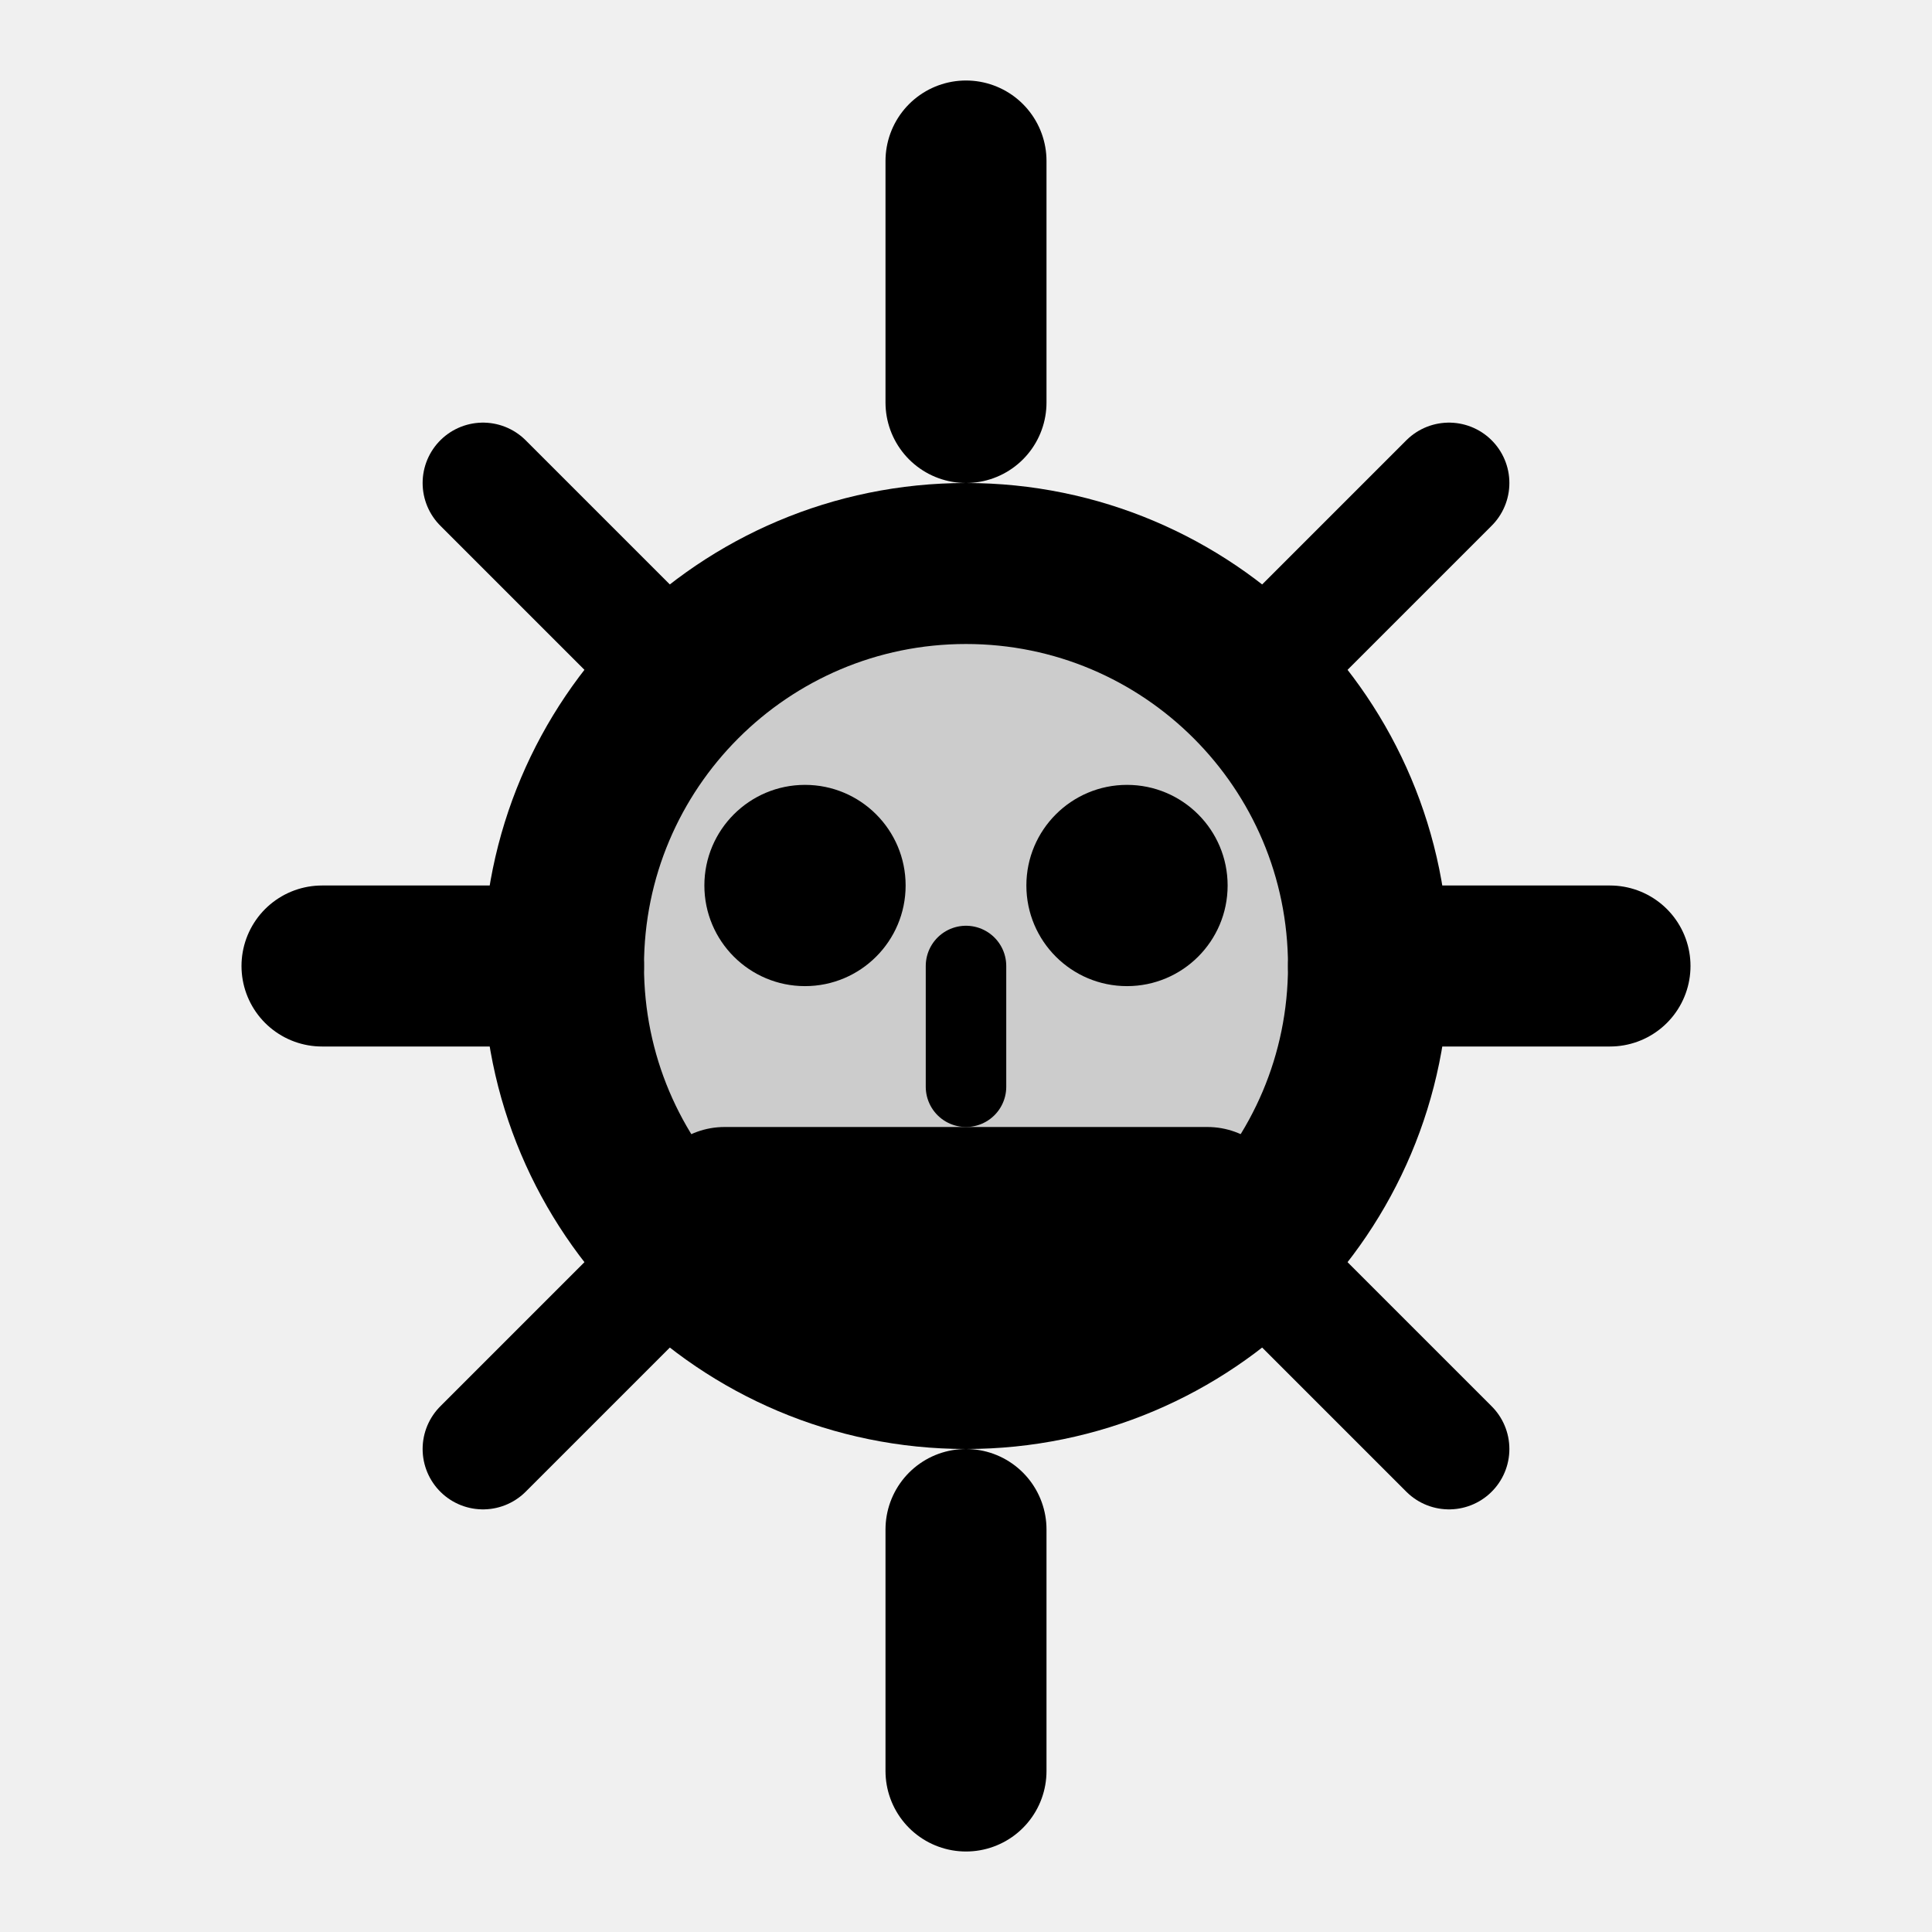
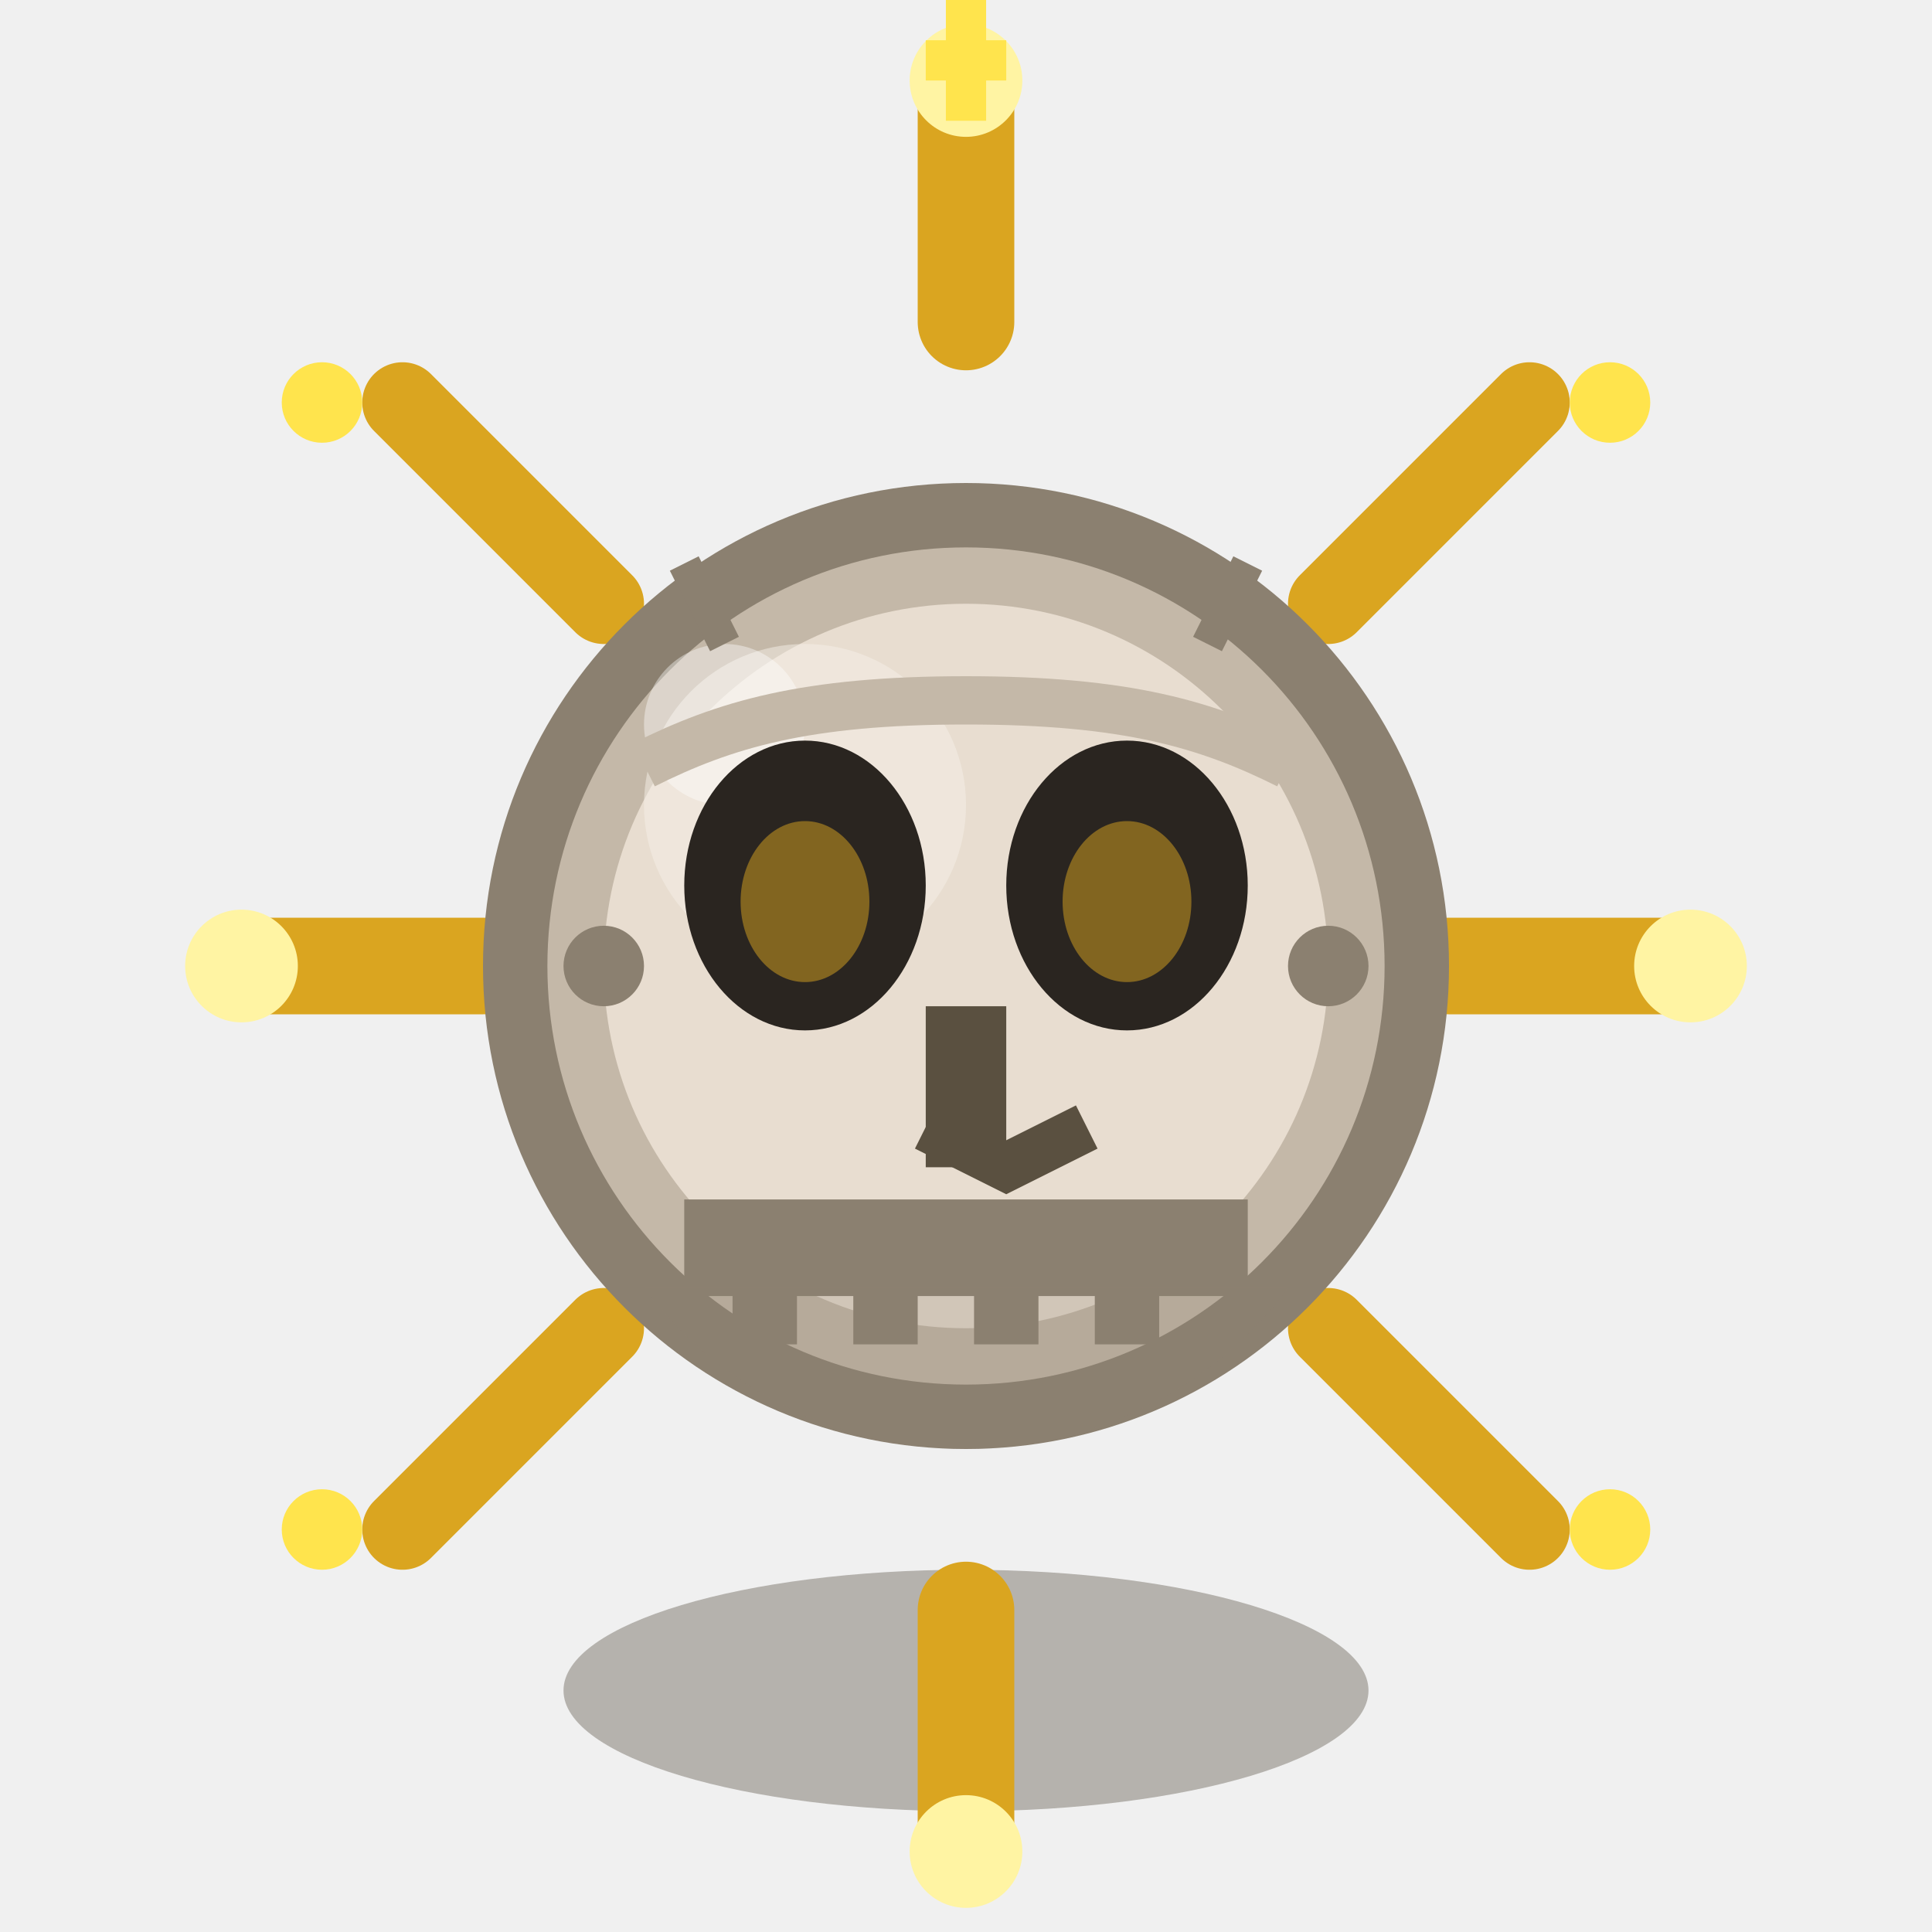
- <svg xmlns="http://www.w3.org/2000/svg" viewBox="0 0 24 24" fill="none">
-   <style>
-     .stroke { stroke: currentColor; stroke-width: 2; stroke-linecap: round; stroke-linejoin: round; fill: none; }
-     .metallic { fill: currentColor; fill-opacity: 0.15; }
-   </style>
-   <path class="stroke" d="M12 2v3M12 19v3" />
-   <path class="stroke" d="M4 12h3M17 12h3" />
-   <path class="stroke" d="M6 6l2 2M16 16l2 2M18 6l-2 2M8 16l-2 2" style="stroke-width: 1.5;" />
-   <circle class="stroke metallic" cx="12" cy="12" r="5" />
-   <circle cx="10" cy="11" r="1.25" fill="currentColor" />
-   <circle cx="14" cy="11" r="1.25" fill="currentColor" />
-   <path class="stroke" d="M12 12v1.5" style="stroke-width: 1;" />
-   <path class="stroke" d="M9 15h6" />
-   <path class="stroke" d="M10 15v1M12 15v1M14 15v1" style="stroke-width: 1;" />
-   <circle cx="12" cy="4" r="0.75" fill="currentColor" />
-   <circle cx="4" cy="12" r="0.75" fill="currentColor" />
-   <circle cx="20" cy="12" r="0.75" fill="currentColor" />
+ <svg xmlns="http://www.w3.org/2000/svg" viewBox="0 0 24 24">
+   <ellipse cx="12" cy="21" rx="5" ry="1.5" fill="#2a2010" opacity="0.3" />
+   <g fill="none" stroke="#daa520" stroke-width="1.2" stroke-linecap="round">
+     <path d="M12 1v3" />
+     <path d="M12 20v3" />
+     <path d="M3 12h3" />
+     <path d="M18 12h3" />
+   </g>
+   <g fill="none" stroke="#daa520" stroke-width="1" stroke-linecap="round">
+     <path d="M5 5l2.5 2.5" />
+     <path d="M16.5 16.5l2.5 2.5" />
+     <path d="M19 5l-2.5 2.5" />
+     <path d="M7.5 16.5l-2.5 2.5" />
+   </g>
+   <circle cx="12" cy="1" r="0.7" fill="#fff4a3" />
+   <circle cx="12" cy="23" r="0.7" fill="#fff4a3" />
+   <circle cx="3" cy="12" r="0.7" fill="#fff4a3" />
+   <circle cx="21" cy="12" r="0.7" fill="#fff4a3" />
+   <circle cx="12" cy="12" r="6" fill="#8b8070" />
+   <circle cx="12" cy="12" r="5.2" fill="#c4b8a8" />
+   <circle cx="12" cy="12" r="4.5" fill="#e8ddd0" />
+   <circle cx="10" cy="10" r="2" fill="#f5f0e8" opacity="0.5" />
+   <circle cx="9" cy="9" r="1" fill="#ffffff" opacity="0.4" />
+   <ellipse cx="10" cy="11" rx="1.5" ry="1.8" fill="#2a2520" />
+   <ellipse cx="14" cy="11" rx="1.5" ry="1.8" fill="#2a2520" />
+   <ellipse cx="10" cy="11.2" rx="0.8" ry="1" fill="#daa520" opacity="0.5" />
+   <ellipse cx="14" cy="11.2" rx="0.8" ry="1" fill="#daa520" opacity="0.5" />
+   <path d="M12 12.5v2" fill="none" stroke="#5a5040" stroke-width="1" />
+   <path d="M11.5 14l1 .5 1-.5" fill="none" stroke="#5a5040" stroke-width="0.6" />
+   <path d="M8.5 15.5h7" fill="none" stroke="#8b8070" stroke-width="1.2" />
+   <g fill="none" stroke="#8b8070" stroke-width="0.8">
+     <path d="M9.5 15.5v1.2" />
+     <path d="M11 15.5v1.2" />
+     <path d="M12.5 15.5v1.2" />
+     <path d="M14 15.5v1.2" />
+   </g>
+   <path d="M8 9.5c1-.5 2-.8 4-.8s3 .3 4 .8" fill="none" stroke="#c4b8a8" stroke-width="0.6" />
+   <circle cx="7.5" cy="12" r="0.5" fill="#8b8070" />
+   <circle cx="16.5" cy="12" r="0.5" fill="#8b8070" />
+   <circle cx="4" cy="5" r="0.5" fill="#ffe44d" />
+   <circle cx="20" cy="5" r="0.5" fill="#ffe44d" />
+   <circle cx="4" cy="19" r="0.5" fill="#ffe44d" />
+   <circle cx="20" cy="19" r="0.5" fill="#ffe44d" />
+   <g fill="none" stroke="#ffe44d" stroke-width="0.5">
+     <path d="M12 0v1.5" />
+     <path d="M11.5 0.75h1" />
+   </g>
+   <path d="M9 8l-.5-1" fill="none" stroke="#8b8070" stroke-width="0.4" />
+   <path d="M15 8l.5-1" fill="none" stroke="#8b8070" stroke-width="0.4" />
+   <path d="M8 16 A5 5 0 0 0 16 16" fill="#8b8070" opacity="0.25" />
</svg>
